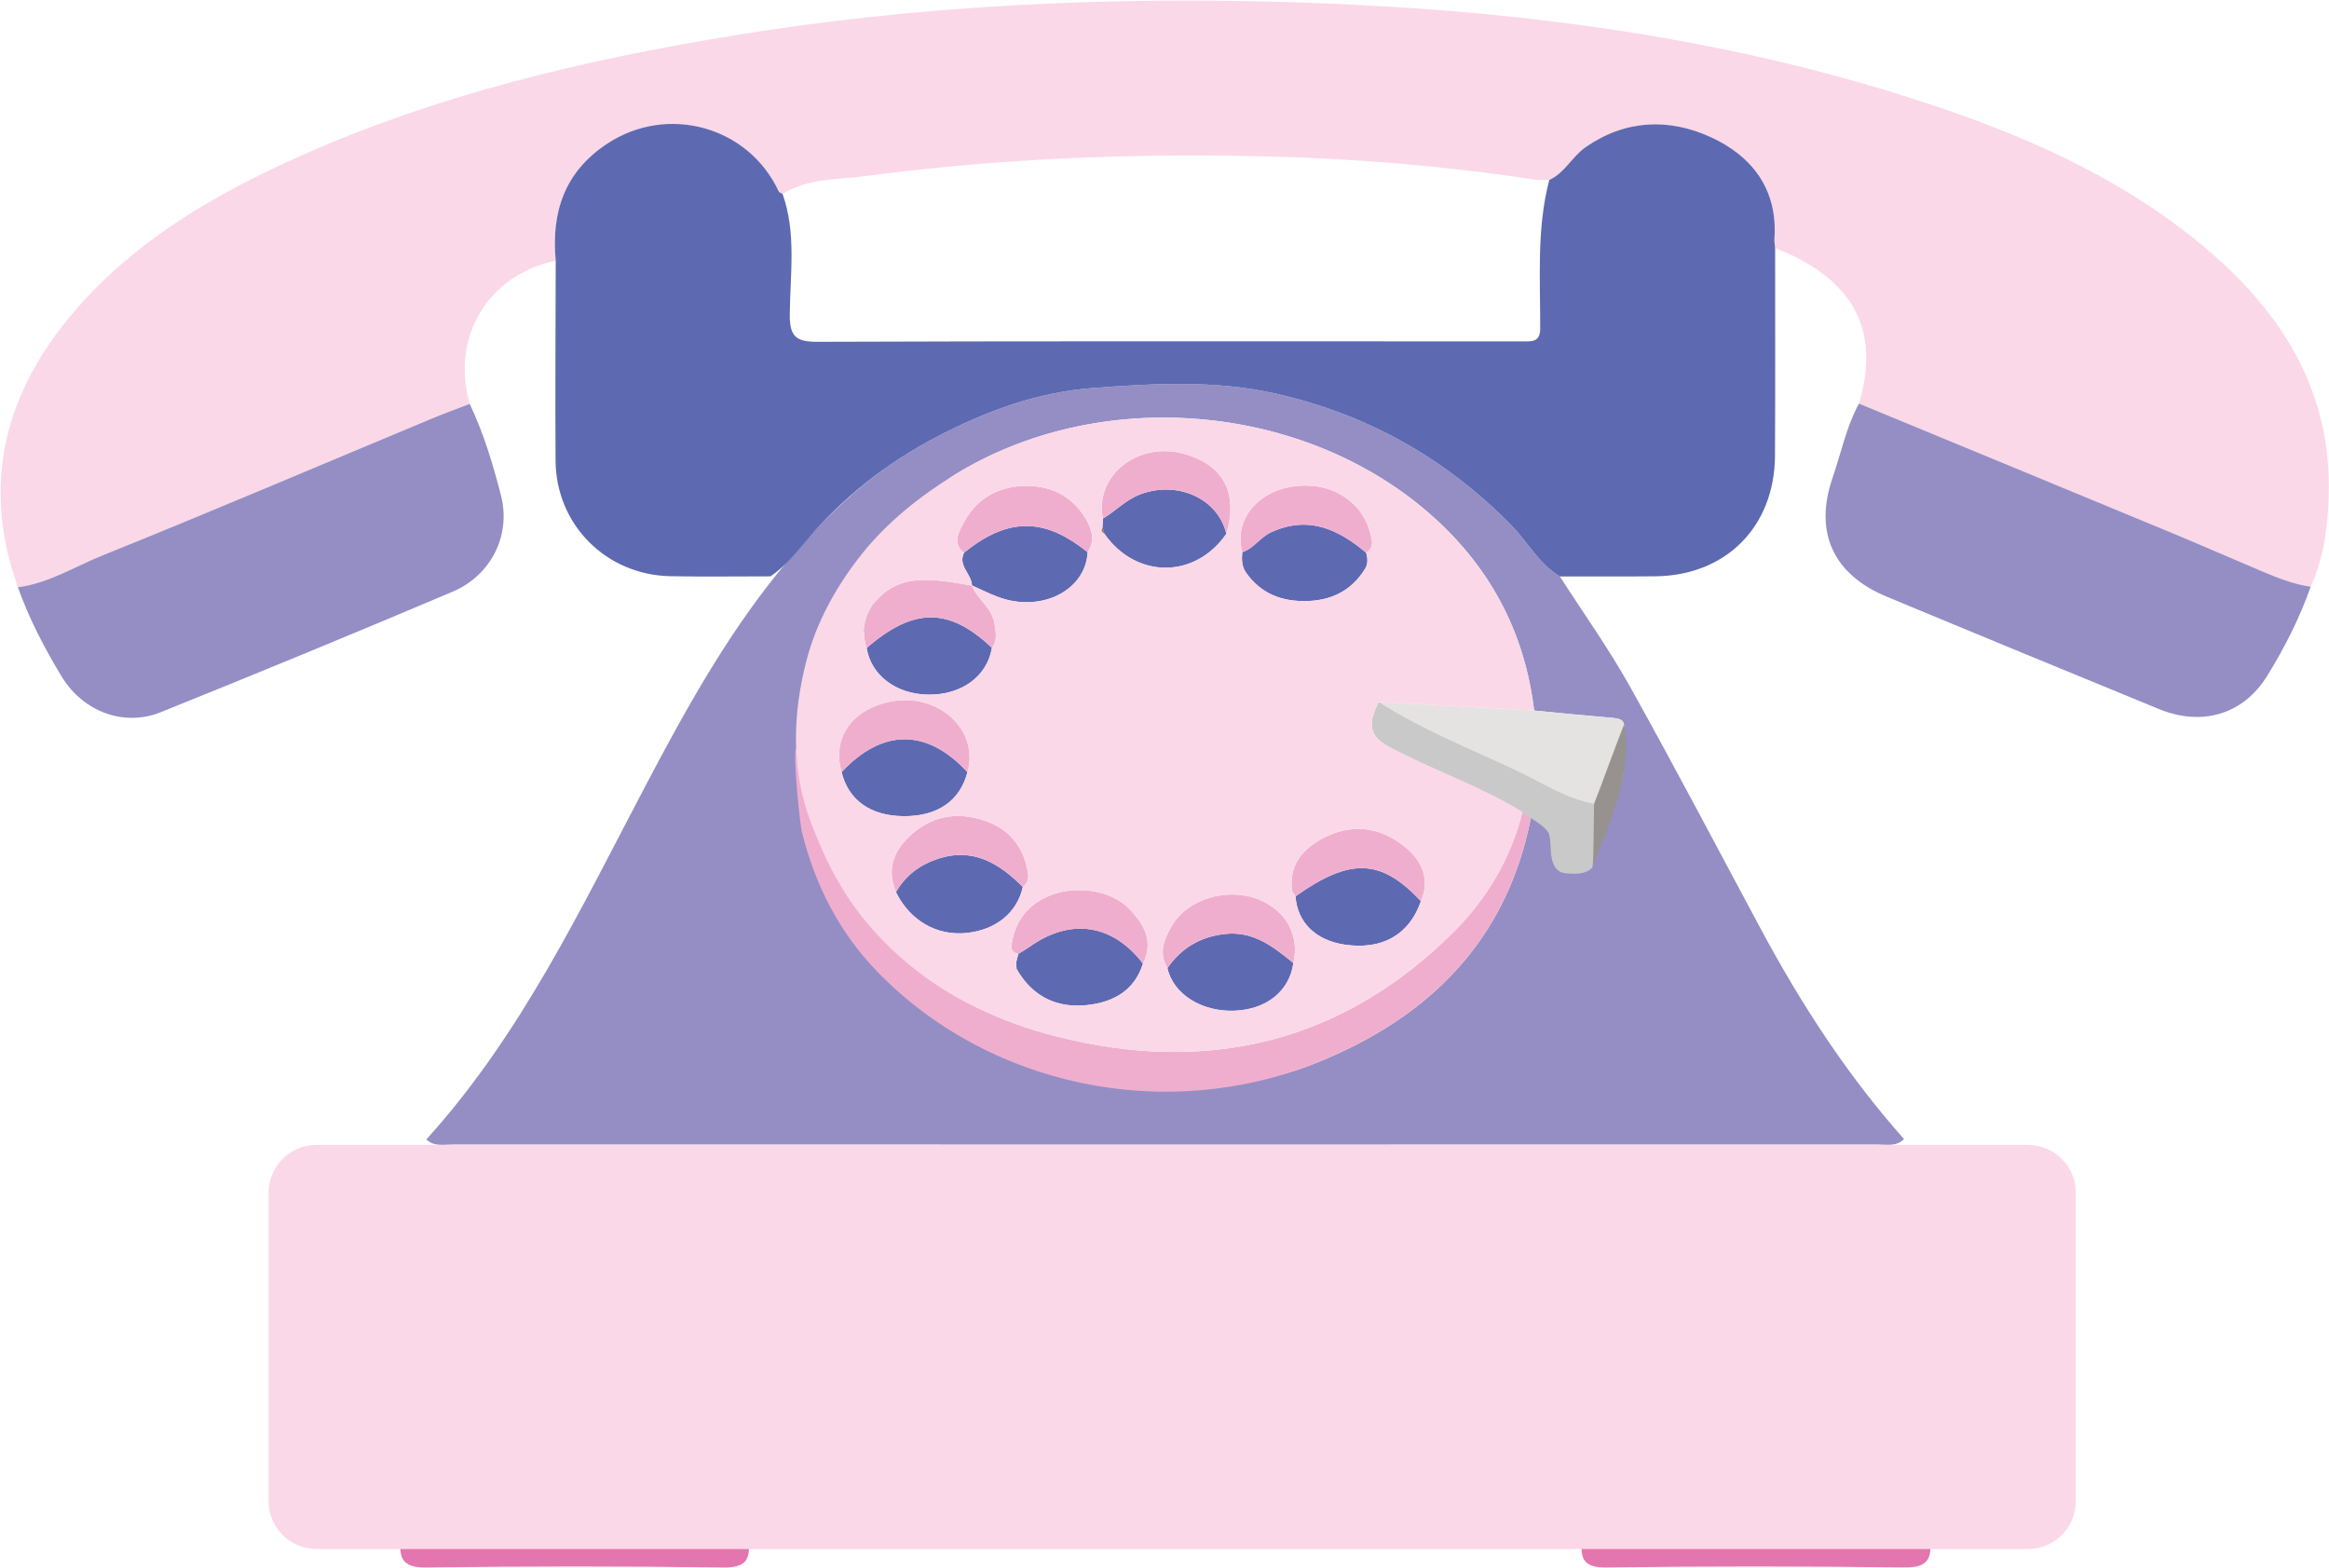
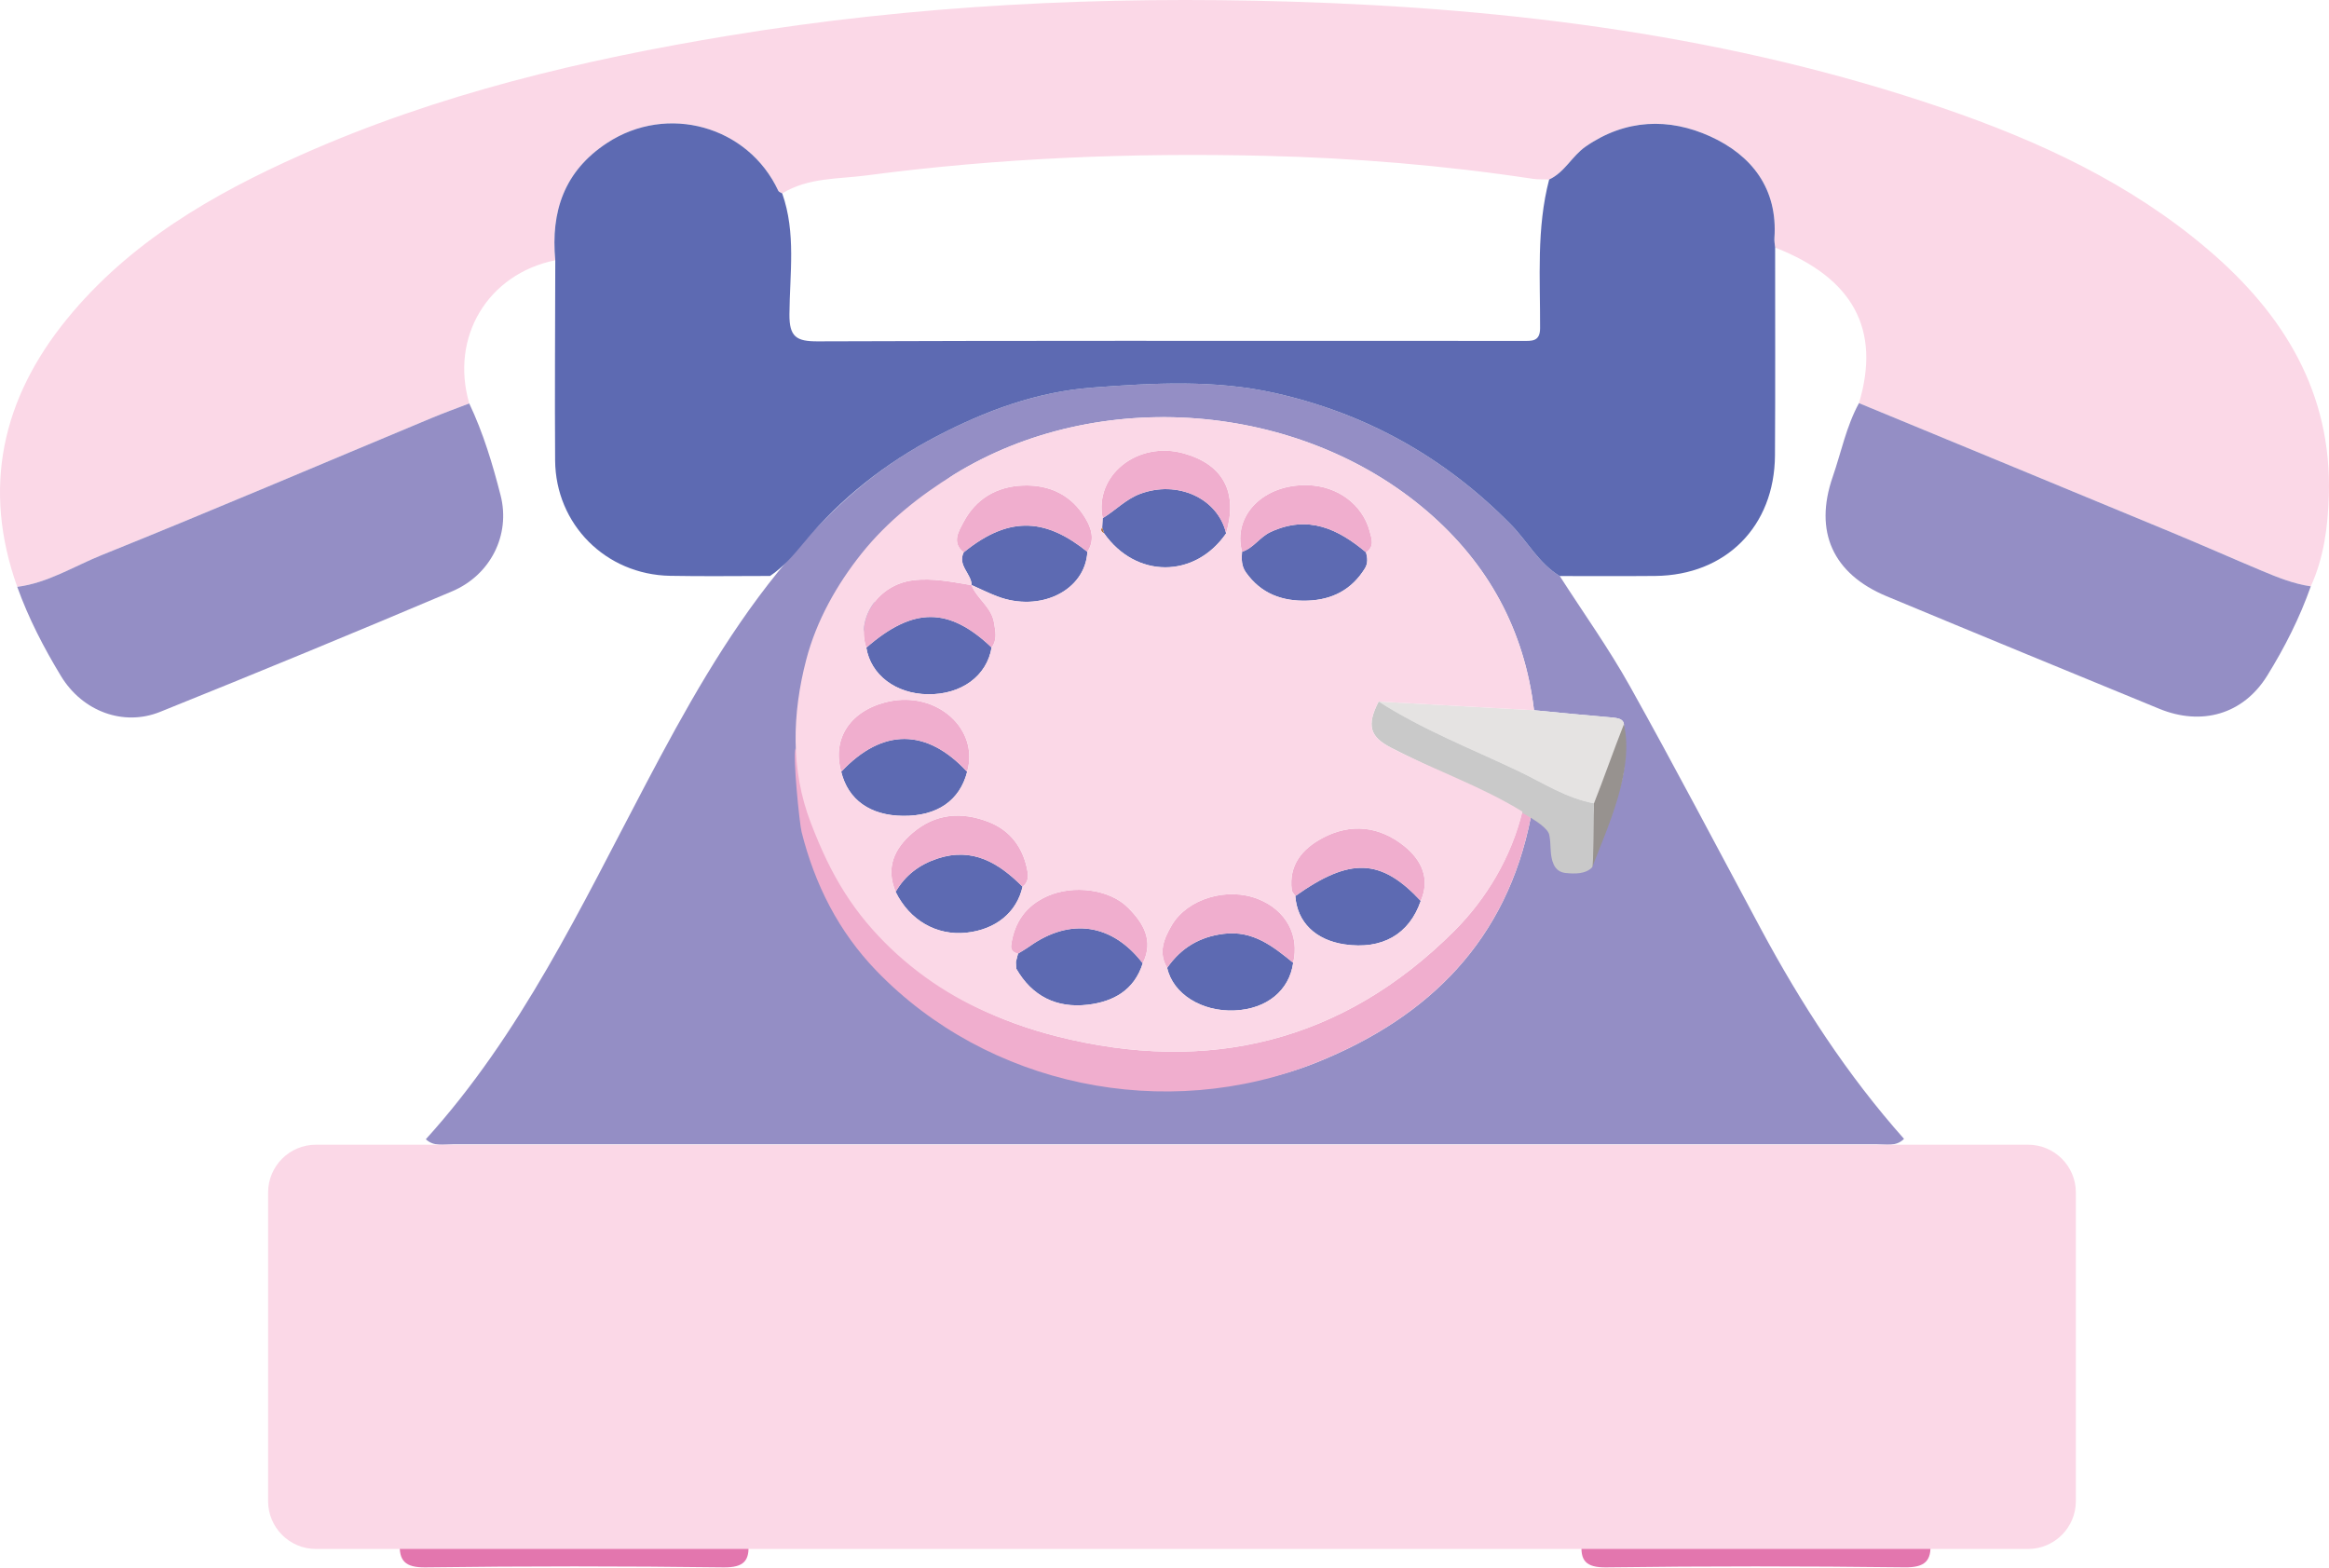
- <svg xmlns="http://www.w3.org/2000/svg" version="1.1" id="Layer_1" x="0px" y="0px" width="201.917px" height="135.874px" viewBox="0 0 201.917 135.874" enable-background="new 0 0 201.917 135.874" xml:space="preserve">
+ <svg xmlns="http://www.w3.org/2000/svg" version="1.1" id="Layer_1" x="0px" y="0px" width="175.845px" height="118.333px" viewBox="0.054 0.051 175.845 118.333" enable-background="new 0.054 0.051 175.845 118.333" xml:space="preserve">
  <g>
-     <path fill-rule="evenodd" clip-rule="evenodd" fill="#FBD8E7" d="M48.179,22.606c-5.851,1.188-9.131,6.648-7.455,12.407   c-1.092,0.421-2.191,0.816-3.271,1.267c-9.523,3.969-19.012,8.021-28.581,11.874c-2.41,0.97-4.667,2.416-7.322,2.754   c-3.058-8.566-1.33-16.299,4.3-23.204c5.406-6.632,12.615-10.812,20.302-14.232C38.005,8.197,50.508,5.234,63.256,3.133   c16.125-2.658,32.368-3.438,48.672-2.941c19.232,0.582,38.202,2.972,56.512,9.226c8.323,2.844,16.253,6.515,23.018,12.294   c6.54,5.586,10.715,12.39,10.433,21.31c-0.085,2.678-0.427,5.352-1.563,7.844c-1.514-0.22-2.917-0.79-4.312-1.378   c-2.6-1.093-5.178-2.231-7.78-3.311c-9.019-3.739-18.046-7.459-27.068-11.188c1.909-6.379-0.491-10.832-7.268-13.482   c-0.022-0.273-0.079-0.55-0.061-0.823c0.306-4.301-1.986-7.188-5.56-8.813c-3.58-1.626-7.344-1.511-10.792,0.876   c-1.191,0.825-1.819,2.236-3.17,2.86c-0.48-0.02-0.968,0.009-1.438-0.063c-7.709-1.164-15.46-1.806-23.253-1.99   c-11.526-0.273-23.021,0.186-34.451,1.696c-2.459,0.327-5.075,0.171-7.327,1.562c-0.115-0.072-0.29-0.118-0.338-0.222   c-2.619-5.636-9.629-7.569-14.843-4.147C48.947,14.882,47.785,18.384,48.179,22.606z" />
-     <path fill-rule="evenodd" clip-rule="evenodd" fill="#948EC5" d="M165.074,98.747c-0.68,0.684-1.55,0.471-2.355,0.471   c-41.132,0.008-82.26,0.008-123.391,0c-0.805,0-1.676,0.219-2.368-0.438c8.246-9.096,13.427-20.088,19.072-30.793   c3.37-6.396,6.881-12.734,11.446-18.371c2.927-3.609,6.18-6.959,10.053-9.56c1.194-0.803,2.435-1.536,3.709-2.2   c4.204-2.195,8.653-3.853,13.494-4.218c5.299-0.4,10.601-0.696,15.819,0.473c7.907,1.771,14.721,5.578,20.437,11.384   c1.443,1.467,2.42,3.377,4.244,4.476c2.035,3.172,4.237,6.25,6.072,9.534c3.889,6.959,7.589,14.024,11.361,21.049   C156.161,87.057,160.155,93.217,165.074,98.747z M135.487,74.961c1.123-0.281,2.301,1.088,2.713-1.104   c1.351-3.503,3.372-6.406,2.461-10.377c0.454-1.156-0.298-1.201-1.122-1.271c-2.18-0.181-4.355-0.403-6.533-0.611   c-0.838-6.955-3.967-12.694-9.262-17.239c-11.08-9.508-28.504-10.877-40.987-3.197c-7.207,4.432-12.381,30.089-12.21,30.764   c1.146,4.563,2.268,6.655,5.554,10.063c9.626,9.978,24.903,15.436,38.065,10.134c9.741-3.923,16.481-10.591,18.562-21.263   c1.456,0.229,2.088,1.042,1.906,2.536c-0.072,0.592,0.632,0.479,0.663,1.083C135.203,74.922,135.146,75.08,135.487,74.961z" />
-     <path fill-rule="evenodd" clip-rule="evenodd" fill="#5D6AB2" d="M135.234,49.971c-1.824-1.099-2.801-3.009-4.244-4.476   c-5.716-5.806-12.529-9.612-20.437-11.384c-5.219-1.169-10.521-0.873-15.819-0.473c-4.841,0.365-9.29,2.022-13.494,4.218   c-4.4,2.296-8.31,5.363-11.517,9.222c-0.885,1.063-1.768,2.112-2.93,2.886c-2.89-0.001-5.782,0.043-8.671-0.013   c-5.569-0.107-9.915-4.459-9.956-10.004c-0.039-5.779,0.006-11.56,0.013-17.341c-0.395-4.223,0.768-7.725,4.487-10.166   c5.214-3.422,12.224-1.488,14.843,4.147c0.048,0.104,0.223,0.149,0.338,0.222c1.213,3.427,0.65,6.981,0.625,10.474   c-0.016,1.969,0.612,2.354,2.447,2.348c17.532-0.066,35.065-0.04,52.6-0.04c2.829,0,5.66-0.004,8.489,0.002   c0.779,0.001,1.519,0.084,1.522-1.096c0.018-4.311-0.325-8.647,0.786-12.892c1.351-0.624,1.979-2.035,3.17-2.86   c3.448-2.387,7.212-2.502,10.792-0.876c3.573,1.624,5.865,4.512,5.56,8.813c-0.019,0.273,0.038,0.55,0.061,0.823   c-0.002,6.002,0.022,12.004-0.013,18.006c-0.037,6.153-4.256,10.387-10.375,10.449C140.752,49.989,137.993,49.969,135.234,49.971z" />
-     <path fill-rule="evenodd" clip-rule="evenodd" fill="#948EC5" d="M1.549,50.908c2.655-0.338,4.912-1.784,7.322-2.754   c9.569-3.853,19.058-7.905,28.581-11.874c1.08-0.45,2.18-0.846,3.271-1.267c1.211,2.55,2.026,5.257,2.718,7.968   c0.878,3.443-0.889,6.912-4.2,8.313c-8.406,3.562-16.849,7.045-25.318,10.452c-3.151,1.268-6.707-0.021-8.58-3.101   C3.854,56.196,2.524,53.63,1.549,50.908z" />
-     <path fill-rule="evenodd" clip-rule="evenodd" fill="#948EC5" d="M161.167,34.987c9.022,3.729,18.05,7.449,27.068,11.188   c2.603,1.079,5.181,2.218,7.78,3.311c1.395,0.588,2.798,1.158,4.312,1.378c-0.96,2.73-2.273,5.313-3.783,7.749   c-2.083,3.361-5.695,4.364-9.354,2.86c-7.882-3.238-15.764-6.477-23.629-9.752c-4.656-1.94-6.316-5.602-4.668-10.353   C159.63,39.236,160.069,36.994,161.167,34.987z" />
-     <path fill-rule="evenodd" clip-rule="evenodd" fill="#E376AE" d="M34.711,133.715c10.064-0.006,20.129-0.011,30.191-0.013   c0.155,1.592-0.356,2.204-2.15,2.181c-8.605-0.112-17.215-0.11-25.82,0C35.16,135.905,34.604,135.309,34.711,133.715z" />
-     <path fill-rule="evenodd" clip-rule="evenodd" fill="#E376AE" d="M137.146,133.69c10.068,0.011,20.138,0.019,30.207,0.028   c0.125,1.622-0.483,2.184-2.229,2.161c-8.614-0.104-17.232-0.11-25.845,0.003C137.47,135.908,136.98,135.277,137.146,133.69z" />
-     <path fill-rule="evenodd" clip-rule="evenodd" fill="#F0AECE" d="M69.007,64.882c0.22,0.337,1.298,5.776,1.432,6.145   c3.717,10.214,11.042,16.275,21.26,18.848c13.047,3.284,24.732,0.513,34.398-9.153c2.8-2.799,4.935-6.413,5.887-10.345   c0.271,0.077,0.472,0.404,0.743,0.482c-2.08,10.672-8.82,17.34-18.562,21.263c-13.162,5.302-28.529,2.039-38.154-7.938   c-3.287-3.406-5.342-7.485-6.489-12.047C69.353,71.458,68.741,65.556,69.007,64.882z" />
-     <path fill-rule="evenodd" clip-rule="evenodd" fill="#E5E3E2" d="M119.537,60.846c4.488,0.251,8.979,0.501,13.469,0.752   c2.178,0.208,4.354,0.431,6.533,0.611c0.824,0.069,1.576,0.114,1.122,1.271c-0.818,2.063-1.64,4.126-2.46,6.188   c-2.402-0.439-4.432-1.787-6.578-2.807C127.559,64.932,123.345,63.288,119.537,60.846z" />
-     <path fill-rule="evenodd" clip-rule="evenodd" fill="#97928F" d="M138.047,75.207c-0.586-1.542,0.117-3.971,0.152-5.54   c0.821-2.062,1.777-4.789,2.598-6.852C141.707,66.786,139.398,71.704,138.047,75.207z" />
-     <path fill-rule="evenodd" clip-rule="evenodd" fill="#C9C9C9" d="M138.2,69.667c-2.401-0.438-4.431-1.786-6.577-2.806   c-4.063-1.93-8.277-3.573-12.086-6.016c-1.064,2.08-0.767,3.059,1.093,4.016c2.888,1.489,5.881,2.769,8.741,4.312   c0.92,0.497,4.707,2.134,4.951,3.216c0.189,0.84,0.013,1.77,0.383,2.569c0.201,0.438,0.532,0.693,1.022,0.746   c0.75,0.08,1.756,0.118,2.32-0.497C138.174,75.069,138.165,71.236,138.2,69.667z" />
-     <path fill-rule="evenodd" clip-rule="evenodd" fill="#5D6AB2" d="M88.677,76.89c-0.498,2.225-2.31,3.712-4.852,3.988   c-2.597,0.28-4.934-1.064-6.149-3.538c0.83-1.438,2.057-2.367,3.629-2.885C84.371,73.443,86.627,74.844,88.677,76.89z" />
-     <path fill-rule="evenodd" clip-rule="evenodd" fill="#5D6AB2" d="M112.132,83.488c-0.336,2.409-2.295,4.008-5.065,4.13   c-2.872,0.129-5.364-1.441-5.856-3.694c1.195-1.72,2.805-2.694,4.912-2.949C108.636,80.668,110.378,82.055,112.132,83.488z" />
-     <path fill-rule="evenodd" clip-rule="evenodd" fill="#5D6AB2" d="M85.996,56.161c-0.406,2.469-2.621,4.096-5.525,4.057   c-2.786-0.036-4.951-1.677-5.336-4.04C79.196,52.64,82.285,52.636,85.996,56.161z" />
-     <path fill-rule="evenodd" clip-rule="evenodd" fill="#5D6AB2" d="M95.577,45.733c0.015-0.261,0.03-0.52,0.044-0.777   c1.1-0.657,1.981-1.627,3.221-2.097c3.24-1.228,6.764,0.357,7.478,3.417c-2.713,3.921-7.826,3.918-10.579-0.009   C95.685,46.09,95.631,45.911,95.577,45.733z" />
-     <path fill-rule="evenodd" clip-rule="evenodd" fill="#5D6AB2" d="M83.875,66.937c-0.643,2.501-2.608,3.85-5.564,3.818   c-2.85-0.03-4.76-1.396-5.35-3.822C76.512,63.139,80.368,63.141,83.875,66.937z" />
-     <path fill-rule="evenodd" clip-rule="evenodd" fill="#5D6AB2" d="M123.188,78.126c-0.996,2.901-3.359,4.247-6.608,3.766   c-2.521-0.375-4.103-1.927-4.264-4.188C117.067,74.328,119.746,74.433,123.188,78.126z" />
-     <path fill-rule="evenodd" clip-rule="evenodd" fill="#5D6AB2" d="M99.093,83.532c-0.731,2.336-2.551,3.334-4.771,3.591   c-2.686,0.313-4.815-0.724-6.192-3.128c-0.009-0.194-0.018-0.388-0.028-0.581c0.062-0.24,0.121-0.479,0.181-0.719   c0.34-0.216,0.693-0.414,1.021-0.646C92.828,79.555,96.458,80.103,99.093,83.532z" />
-     <path fill-rule="evenodd" clip-rule="evenodd" fill="#5D6AB2" d="M118.448,47.921c0.124,0.474,0.18,0.938-0.1,1.39   c-1.144,1.845-2.824,2.719-4.968,2.792c-2.198,0.076-4.04-0.603-5.35-2.455c-0.385-0.545-0.384-1.156-0.331-1.778   c1.004-0.322,1.535-1.287,2.503-1.729C113.441,44.658,116.015,45.88,118.448,47.921z" />
-     <path fill-rule="evenodd" clip-rule="evenodd" fill="#5D6AB2" d="M84.268,50.762c-0.02-0.998-1.243-1.703-0.694-2.84   c4.131-3.375,7.313-2.782,10.723-0.05c-0.183,3.356-4.093,5.29-7.832,3.854c-0.754-0.289-1.479-0.651-2.218-0.979L84.268,50.762z" />
-     <path fill-rule="evenodd" clip-rule="evenodd" fill="#F0AECE" d="M88.677,76.89c-2.05-2.046-4.307-3.446-7.372-2.435   c-1.572,0.518-2.799,1.447-3.629,2.885c-0.875-2.1-0.126-3.746,1.476-5.113c1.977-1.685,4.244-1.851,6.563-0.954   c1.93,0.747,3.048,2.278,3.398,4.323C89.196,76.076,89.128,76.563,88.677,76.89z" />
-     <path fill-rule="evenodd" clip-rule="evenodd" fill="#F0AECE" d="M94.296,47.872c-3.41-2.732-6.592-3.325-10.723,0.05   c-1.076-0.853-0.415-1.855-0.02-2.606c1.068-2.038,2.891-3.115,5.191-3.189c2.292-0.075,4.177,0.828,5.382,2.835   C94.663,45.853,94.968,46.86,94.296,47.872z" />
-     <path fill-rule="evenodd" clip-rule="evenodd" fill="#F0AECE" d="M83.875,66.937c-3.508-3.796-7.363-3.798-10.914-0.004   c-0.833-2.905,0.829-5.365,4.11-6.085C81.261,59.932,84.946,63.23,83.875,66.937z" />
-     <path fill-rule="evenodd" clip-rule="evenodd" fill="#F0AECE" d="M99.093,83.532c-2.636-3.43-6.266-3.978-9.791-1.483   c-0.327,0.232-0.681,0.431-1.021,0.646c-0.388-0.078-0.646-0.318-0.595-0.709c0.265-1.997,1.276-3.447,3.151-4.28   c2.22-0.985,5.37-0.617,6.99,1.012C99.14,80.034,100.076,81.561,99.093,83.532z" />
-     <path fill-rule="evenodd" clip-rule="evenodd" fill="#F0AECE" d="M118.448,47.921c-2.433-2.041-5.007-3.263-8.245-1.78   c-0.968,0.441-1.499,1.406-2.503,1.729c-0.841-3.147,1.864-5.885,5.705-5.772c2.584,0.073,4.741,1.682,5.355,3.986   C118.937,46.748,119.205,47.418,118.448,47.921z" />
-     <path fill-rule="evenodd" clip-rule="evenodd" fill="#F0AECE" d="M85.996,56.161c-3.711-3.525-6.8-3.521-10.861,0.017   c-0.9-2.612,1.086-5.468,4.04-5.837c1.73-0.217,3.406,0.146,5.094,0.421l-0.021-0.015c0.469,1.196,1.739,1.909,1.957,3.257   C86.323,54.741,86.51,55.485,85.996,56.161z" />
-     <path fill-rule="evenodd" clip-rule="evenodd" fill="#F0AECE" d="M123.188,78.126c-3.442-3.693-6.121-3.798-10.872-0.423   c-0.106-0.172-0.283-0.335-0.308-0.518c-0.274-2.161,0.899-3.557,2.628-4.489c2.494-1.347,4.995-1.045,7.148,0.698   C123.217,74.556,124.041,76.159,123.188,78.126z" />
-     <path fill-rule="evenodd" clip-rule="evenodd" fill="#F0AECE" d="M112.132,83.488c-1.754-1.434-3.496-2.82-6.01-2.514   c-2.107,0.255-3.717,1.229-4.912,2.949c-0.797-1.322-0.279-2.528,0.389-3.675c1.354-2.32,4.807-3.352,7.5-2.284   C111.5,78.917,112.697,81.096,112.132,83.488z" />
-     <path fill-rule="evenodd" clip-rule="evenodd" fill="#F0AECE" d="M106.319,46.276c-0.714-3.06-4.237-4.645-7.478-3.417   c-1.239,0.47-2.121,1.439-3.221,2.097c-0.755-3.706,3.029-6.729,7.027-5.613C106.081,40.301,107.36,42.719,106.319,46.276z" />
-     <path fill-rule="evenodd" clip-rule="evenodd" fill="#AC6F42" d="M95.577,45.733c0.055,0.178,0.108,0.356,0.163,0.534   C95.499,46.146,95.408,45.979,95.577,45.733z" />
-     <path fill-rule="evenodd" clip-rule="evenodd" fill="#FBD8E7" d="M119.537,60.846c4.488,0.251,8.979,0.501,13.469,0.752   c-0.838-6.955-3.967-12.694-9.262-17.239c-11.08-9.508-28.504-10.877-40.987-3.197c-2.996,1.843-5.817,4.089-8.02,6.843   c-2.161,2.705-3.917,5.827-4.8,9.188c-1.229,4.69-1.375,9.584,0.385,14.158c0.422,1.1,0.875,2.188,1.387,3.248   c0.931,1.93,2.068,3.752,3.444,5.396c2.634,3.146,6.004,5.724,9.721,7.457c2.166,1.01,4.505,1.838,6.825,2.422   c13.047,3.284,24.732,0.513,34.398-9.153c2.8-2.799,4.956-6.399,5.907-10.333c-3.605-2.222-7.621-3.592-11.375-5.526   C118.77,63.904,118.472,62.926,119.537,60.846z M113.405,42.097c2.584,0.073,4.741,1.682,5.355,3.986   c0.177,0.665,0.444,1.335-0.313,1.838c0.124,0.474,0.18,0.938-0.1,1.39c-1.144,1.845-2.824,2.719-4.968,2.792   c-2.198,0.076-4.04-0.603-5.35-2.455c-0.385-0.545-0.384-1.156-0.331-1.778C106.859,44.722,109.564,41.984,113.405,42.097z    M102.648,39.343c3.433,0.958,4.712,3.376,3.671,6.934c-2.713,3.921-7.826,3.918-10.579-0.009   c-0.241-0.121-0.332-0.288-0.163-0.534c0.015-0.261,0.03-0.52,0.044-0.777C94.866,41.25,98.65,38.227,102.648,39.343z    M79.174,50.341c1.726-0.215,3.397,0.144,5.077,0.419c0-0.004-0.003-0.009-0.005-0.013c0.007,0.003,0.014,0.006,0.02,0.009   c-0.023-0.995-1.24-1.7-0.692-2.834c-1.076-0.853-0.415-1.855-0.02-2.606c1.068-2.038,2.891-3.115,5.191-3.189   c2.292-0.075,4.177,0.828,5.382,2.835c0.535,0.892,0.841,1.899,0.169,2.911c-0.183,3.356-4.093,5.29-7.832,3.854   c-0.747-0.287-1.467-0.645-2.198-0.971c0,0.003,0.002,0.004,0.002,0.006c-0.006,0-0.011-0.001-0.017-0.002   c0.473,1.189,1.736,1.902,1.952,3.244c0.119,0.737,0.307,1.481-0.208,2.157c-0.406,2.469-2.621,4.096-5.525,4.057   c-2.786-0.036-4.951-1.677-5.336-4.04C74.234,53.565,76.22,50.71,79.174,50.341z M72.961,66.935   c-0.833-2.907,0.829-5.367,4.11-6.087c4.189-0.916,7.874,2.383,6.804,6.089c-0.643,2.501-2.608,3.85-5.564,3.818   C75.461,70.725,73.551,69.359,72.961,66.935z M83.826,80.878c-2.597,0.28-4.934-1.064-6.149-3.538   c-0.875-2.1-0.126-3.746,1.476-5.113c1.977-1.685,4.244-1.851,6.563-0.954c1.93,0.747,3.048,2.278,3.398,4.323   c0.083,0.48,0.016,0.968-0.436,1.294C88.179,79.114,86.368,80.602,83.826,80.878z M99.093,83.532   c-0.731,2.336-2.551,3.334-4.771,3.591c-2.686,0.313-4.815-0.724-6.192-3.128c-0.009-0.194-0.018-0.388-0.028-0.581   c0.062-0.24,0.121-0.479,0.181-0.719c-0.388-0.078-0.646-0.318-0.595-0.709c0.265-1.997,1.276-3.447,3.151-4.28   c2.22-0.985,5.37-0.617,6.99,1.012C99.14,80.034,100.076,81.561,99.093,83.532z M112.132,83.488   c-0.336,2.409-2.295,4.008-5.065,4.13c-2.872,0.129-5.364-1.441-5.856-3.694c-0.797-1.322-0.279-2.528,0.389-3.675   c1.354-2.32,4.807-3.352,7.5-2.284C111.5,78.917,112.697,81.096,112.132,83.488z M123.188,78.126   c-0.996,2.901-3.359,4.247-6.608,3.766c-2.521-0.375-4.103-1.927-4.264-4.188c-0.106-0.172-0.283-0.335-0.308-0.518   c-0.274-2.161,0.899-3.557,2.628-4.489c2.494-1.347,4.995-1.045,7.148,0.698C123.217,74.556,124.041,76.159,123.188,78.126z" />
-     <path fill-rule="evenodd" clip-rule="evenodd" fill="#FBD8E7" d="M179.964,130.144c0,2.288-1.855,4.142-4.143,4.142H27.433   c-2.287,0-4.143-1.854-4.143-4.142v-26.749c0-2.288,1.855-4.142,4.143-4.142h148.389c2.287,0,4.143,1.854,4.143,4.142V130.144z" />
+     <path fill="#FBD8E7" d="M41.979,19.7c-5.097,1.035-7.955,5.792-6.495,10.809c-0.952,0.367-1.909,0.711-2.85,1.104   C24.339,35.07,16.072,38.6,7.736,41.957c-2.1,0.845-4.065,2.104-6.379,2.399c-2.664-7.463-1.158-14.199,3.747-20.215   c4.709-5.777,10.989-9.419,17.686-12.398c10.326-4.596,21.218-7.177,32.324-9.007C69.161,0.42,83.311-0.259,97.515,0.174   c16.754,0.507,33.28,2.589,49.23,8.037c7.251,2.478,14.159,5.676,20.053,10.71c5.697,4.866,9.335,10.793,9.089,18.564   c-0.074,2.333-0.372,4.663-1.362,6.833c-1.318-0.191-2.54-0.688-3.756-1.2c-2.266-0.952-4.512-1.943-6.777-2.884   c-7.857-3.257-15.722-6.498-23.581-9.747c1.664-5.558-0.428-9.437-6.331-11.745c-0.02-0.238-0.069-0.479-0.053-0.717   c0.266-3.747-1.73-6.262-4.845-7.678c-3.119-1.417-6.397-1.316-9.401,0.763c-1.037,0.718-1.585,1.948-2.762,2.492   c-0.418-0.018-0.843,0.008-1.253-0.055c-6.716-1.014-13.468-1.573-20.256-1.733c-10.042-0.238-20.056,0.162-30.013,1.478   c-2.142,0.285-4.421,0.149-6.383,1.361c-0.1-0.063-0.252-0.103-0.294-0.194c-2.282-4.91-8.389-6.594-12.931-3.613   C42.648,12.971,41.636,16.022,41.979,19.7z" />
+     <path fill="#948EC5" d="M143.813,86.032c-0.592,0.596-1.35,0.41-2.051,0.41c-35.833,0.007-71.662,0.007-107.494,0   c-0.701,0-1.46,0.19-2.063-0.382c7.184-7.924,11.697-17.5,16.615-26.826c2.936-5.572,5.995-11.093,9.972-16.004   c2.55-3.144,5.384-6.063,8.758-8.328c1.04-0.7,2.121-1.338,3.231-1.917c3.663-1.912,7.539-3.357,11.755-3.674   c4.617-0.349,9.236-0.606,13.781,0.412c6.889,1.543,12.824,4.859,17.804,9.917c1.258,1.278,2.108,2.942,3.697,3.899   c1.773,2.763,3.691,5.445,5.29,8.306c3.388,6.063,6.611,12.217,9.897,18.337C136.049,75.847,139.528,81.213,143.813,86.032z    M118.039,65.31c0.979-0.244,2.005,0.948,2.364-0.961c1.177-3.052,2.937-5.581,2.144-9.04c0.395-1.007-0.261-1.046-0.979-1.107   c-1.898-0.158-3.793-0.351-5.691-0.532c-0.729-6.059-3.456-11.059-8.068-15.018c-9.652-8.283-24.832-9.476-35.706-2.785   c-6.279,3.861-10.786,26.212-10.637,26.8c0.999,3.975,1.976,5.798,4.839,8.766c8.386,8.692,21.694,13.448,33.16,8.828   c8.486-3.416,14.358-9.227,16.171-18.523c1.269,0.2,1.818,0.908,1.66,2.209c-0.063,0.515,0.551,0.417,0.577,0.943   C117.791,65.275,117.742,65.413,118.039,65.31z" />
+     <path fill="#5D6AB2" d="M117.818,43.54c-1.589-0.958-2.439-2.622-3.697-3.899c-4.979-5.058-10.915-8.374-17.804-9.917   c-4.547-1.018-9.166-0.76-13.781-0.412c-4.217,0.317-8.093,1.761-11.755,3.674c-3.833,2-7.239,4.672-10.033,8.034   c-0.771,0.926-1.541,1.839-2.553,2.514c-2.518,0-5.037,0.038-7.554-0.011c-4.852-0.093-8.638-3.884-8.674-8.715   c-0.034-5.034,0.005-10.07,0.012-15.106c-0.344-3.679,0.669-6.73,3.909-8.856c4.542-2.981,10.649-1.296,12.931,3.613   c0.042,0.09,0.194,0.13,0.294,0.193c1.057,2.985,0.566,6.082,0.545,9.125c-0.014,1.715,0.533,2.051,2.131,2.045   c15.273-0.058,30.547-0.035,45.824-0.035c2.464,0,4.931-0.003,7.395,0.002c0.679,0.001,1.323,0.073,1.326-0.955   c0.016-3.755-0.283-7.533,0.685-11.231c1.178-0.543,1.724-1.773,2.762-2.491c3.004-2.08,6.283-2.18,9.401-0.763   c3.113,1.415,5.109,3.93,4.844,7.677c-0.017,0.238,0.034,0.479,0.054,0.717c-0.002,5.229,0.02,10.458-0.012,15.687   c-0.032,5.36-3.707,9.049-9.038,9.103C122.625,43.555,120.222,43.538,117.818,43.54z" />
+     <path fill="#948EC5" d="M1.356,44.356c2.313-0.295,4.279-1.554,6.379-2.399c8.336-3.356,16.603-6.887,24.898-10.344   c0.941-0.392,1.899-0.737,2.85-1.104c1.055,2.221,1.765,4.58,2.368,6.941c0.765,2.999-0.774,6.021-3.659,7.242   c-7.323,3.103-14.678,6.137-22.056,9.105c-2.745,1.105-5.843-0.018-7.475-2.701C3.365,48.962,2.206,46.727,1.356,44.356z" />
+     <path fill="#948EC5" d="M140.411,30.486c7.859,3.249,15.724,6.489,23.58,9.747c2.267,0.94,4.513,1.933,6.777,2.884   c1.215,0.512,2.438,1.009,3.757,1.201c-0.837,2.378-1.98,4.629-3.295,6.75c-1.816,2.928-4.962,3.802-8.149,2.492   c-6.866-2.821-13.733-5.643-20.585-8.496c-4.057-1.69-5.502-4.88-4.066-9.019C139.072,34.188,139.454,32.234,140.411,30.486z" />
+     <path fill="#E376AE" d="M30.246,116.494c8.767-0.005,17.536-0.009,26.301-0.01c0.135,1.387-0.31,1.919-1.873,1.898   c-7.497-0.097-14.997-0.096-22.493,0C30.637,118.402,30.153,117.883,30.246,116.494z" />
+     <path fill="#E376AE" d="M119.484,116.472c8.771,0.01,17.544,0.017,26.315,0.025c0.108,1.412-0.421,1.902-1.941,1.882   c-7.505-0.091-15.013-0.096-22.517,0.003C119.766,118.405,119.339,117.855,119.484,116.472z" />
+     <path fill="#F0AECE" d="M60.124,56.529c0.191,0.294,1.131,5.032,1.248,5.354c3.238,8.898,9.619,14.178,18.521,16.419   c11.366,2.861,21.546,0.447,29.967-7.974c2.438-2.438,4.298-5.587,5.128-9.013c0.236,0.068,0.411,0.353,0.647,0.42   c-1.813,9.296-7.685,15.106-16.17,18.524c-11.467,4.618-24.854,1.776-33.239-6.915c-2.863-2.968-4.654-6.521-5.653-10.495   C60.425,62.259,59.892,57.117,60.124,56.529z" />
+     <path fill="#E5E3E2" d="M104.143,53.014c3.91,0.219,7.822,0.437,11.733,0.655c1.898,0.182,3.794,0.375,5.691,0.532   c0.718,0.06,1.373,0.099,0.979,1.107c-0.713,1.797-1.43,3.594-2.144,5.39c-2.093-0.382-3.861-1.556-5.731-2.445   C111.132,56.573,107.46,55.141,104.143,53.014z" />
+     <path fill="#97928F" d="M120.268,65.524c-0.511-1.343,0.103-3.459,0.133-4.826c0.716-1.796,1.548-4.172,2.263-5.97   C123.457,58.188,121.446,62.473,120.268,65.524z" />
+     <path fill="#C9C9C9" d="M120.403,60.698c-2.093-0.382-3.861-1.556-5.731-2.445c-3.539-1.681-7.21-3.112-10.528-5.241   c-0.927,1.812-0.668,2.665,0.953,3.499c2.516,1.297,5.123,2.412,7.614,3.757c0.801,0.432,4.101,1.859,4.313,2.801   c0.165,0.732,0.013,1.542,0.334,2.238c0.175,0.381,0.464,0.603,0.891,0.65c0.653,0.07,1.529,0.103,2.021-0.434   C120.378,65.404,120.372,62.065,120.403,60.698z" />
+     <path fill="#5D6AB2" d="M77.259,66.991c-0.434,1.938-2.012,3.233-4.227,3.475c-2.263,0.243-4.299-0.928-5.357-3.083   c0.723-1.252,1.792-2.062,3.162-2.513C73.508,63.987,75.473,65.208,77.259,66.991z" />
+     <path fill="#5D6AB2" d="M97.693,72.738c-0.293,2.1-2,3.492-4.413,3.599c-2.502,0.112-4.673-1.255-5.102-3.219   c1.041-1.497,2.444-2.347,4.279-2.568C94.647,70.281,96.165,71.49,97.693,72.738z" />
+     <path fill="#5D6AB2" d="M74.924,48.932c-0.354,2.151-2.284,3.568-4.813,3.534c-2.427-0.031-4.313-1.461-4.648-3.52   C69,45.865,71.691,45.861,74.924,48.932z" />
+     <path fill="#5D6AB2" d="M83.271,39.847c0.013-0.227,0.026-0.453,0.038-0.677c0.958-0.572,1.726-1.417,2.806-1.827   c2.823-1.07,5.893,0.311,6.515,2.977c-2.363,3.416-6.817,3.414-9.216-0.007C83.364,40.158,83.317,40.002,83.271,39.847z" />
+     <path fill="#5D6AB2" d="M73.076,58.32c-0.56,2.179-2.271,3.354-4.847,3.326c-2.483-0.026-4.146-1.216-4.661-3.33   C66.662,55.011,70.021,55.013,73.076,58.32z" />
+     <path fill="#5D6AB2" d="M107.324,68.067c-0.867,2.527-2.926,3.7-5.757,3.281c-2.196-0.327-3.574-1.68-3.714-3.648   C101.992,64.758,104.325,64.85,107.324,68.067z" />
+     <path fill="#5D6AB2" d="M86.333,72.777c-0.637,2.035-2.223,2.904-4.157,3.128c-2.339,0.272-4.195-0.631-5.394-2.725   c-0.008-0.169-0.016-0.338-0.024-0.507c0.054-0.209,0.105-0.417,0.158-0.626c0.296-0.188,0.604-0.36,0.89-0.563   C80.875,69.312,84.038,69.79,86.333,72.777z" />
+     <path fill="#5D6AB2" d="M103.195,41.753c0.107,0.413,0.157,0.817-0.087,1.211c-0.996,1.607-2.46,2.369-4.328,2.433   c-1.915,0.066-3.52-0.525-4.661-2.139c-0.335-0.475-0.334-1.007-0.288-1.549c0.875-0.281,1.337-1.122,2.181-1.506   C98.833,38.911,101.075,39.976,103.195,41.753z" />
+     <path fill="#5D6AB2" d="M73.418,44.229c-0.018-0.87-1.083-1.484-0.605-2.475c3.599-2.94,6.371-2.423,9.342-0.043   c-0.16,2.924-3.566,4.608-6.823,3.357c-0.657-0.251-1.289-0.567-1.932-0.853L73.418,44.229z" />
+     <path fill="#F0AECE" d="M77.259,66.991c-1.786-1.783-3.752-3.002-6.422-2.122c-1.37,0.452-2.439,1.261-3.162,2.513   c-0.762-1.829-0.11-3.263,1.286-4.454c1.722-1.468,3.697-1.612,5.717-0.831c1.682,0.65,2.656,1.984,2.96,3.766   C77.711,66.281,77.652,66.706,77.259,66.991z" />
+     <path fill="#F0AECE" d="M82.154,41.711c-2.97-2.38-5.743-2.897-9.342,0.043c-0.937-0.743-0.361-1.616-0.017-2.271   c0.931-1.775,2.519-2.713,4.522-2.778c1.997-0.065,3.639,0.721,4.688,2.47C82.474,39.952,82.74,40.829,82.154,41.711z" />
+     <path fill="#F0AECE" d="M73.076,58.32c-3.056-3.307-6.414-3.309-9.508-0.003c-0.726-2.531,0.723-4.674,3.581-5.301   C70.799,52.217,74.009,55.09,73.076,58.32z" />
+     <path fill="#F0AECE" d="M86.333,72.777c-2.296-2.988-5.459-3.466-8.529-1.293c-0.285,0.203-0.594,0.376-0.89,0.563   c-0.338-0.068-0.563-0.277-0.518-0.618c0.231-1.739,1.111-3.002,2.745-3.728c1.934-0.858,4.678-0.538,6.089,0.882   C86.375,69.73,87.19,71.06,86.333,72.777z" />
+     <path fill="#F0AECE" d="M103.195,41.753c-2.12-1.778-4.362-2.842-7.183-1.55c-0.843,0.384-1.305,1.225-2.18,1.506   c-0.733-2.742,1.623-5.127,4.969-5.028c2.251,0.063,4.13,1.465,4.665,3.472C103.621,40.732,103.854,41.315,103.195,41.753z" />
+     <path fill="#F0AECE" d="M74.924,48.932c-3.233-3.071-5.924-3.067-9.461,0.015c-0.785-2.275,0.946-4.764,3.519-5.085   c1.507-0.189,2.967,0.127,4.438,0.367l-0.019-0.014c0.408,1.042,1.515,1.663,1.705,2.837   C75.208,47.695,75.372,48.343,74.924,48.932z" />
+     <path fill="#F0AECE" d="M107.324,68.067c-2.999-3.217-5.332-3.309-9.471-0.369c-0.092-0.15-0.247-0.291-0.269-0.451   c-0.238-1.883,0.783-3.099,2.29-3.911c2.172-1.173,4.351-0.91,6.227,0.608C107.349,64.957,108.067,66.354,107.324,68.067z" />
+     <path fill="#F0AECE" d="M97.693,72.738c-1.528-1.248-3.046-2.457-5.236-2.189c-1.836,0.222-3.239,1.07-4.28,2.569   c-0.694-1.152-0.243-2.202,0.339-3.202c1.179-2.021,4.188-2.92,6.534-1.989C97.142,68.756,98.185,70.655,97.693,72.738z" />
+     <path fill="#F0AECE" d="M92.628,40.32c-0.622-2.666-3.691-4.046-6.515-2.977c-1.079,0.41-1.848,1.253-2.806,1.827   c-0.658-3.229,2.638-5.862,6.121-4.89C92.421,35.116,93.535,37.222,92.628,40.32z" />
+     <path fill="#AC6F42" d="M83.271,39.847c0.047,0.155,0.094,0.311,0.142,0.466C83.202,40.208,83.123,40.062,83.271,39.847z" />
+     <path fill="#FBD8E7" d="M104.143,53.014c3.91,0.219,7.822,0.437,11.733,0.655c-0.729-6.059-3.456-11.059-8.068-15.018   c-9.652-8.283-24.832-9.476-35.706-2.785c-2.61,1.605-5.068,3.562-6.987,5.961c-1.882,2.356-3.413,5.076-4.182,8.004   c-1.071,4.085-1.198,8.349,0.335,12.334c0.368,0.958,0.762,1.906,1.208,2.83c0.812,1.681,1.802,3.269,3,4.701   c2.295,2.74,5.23,4.986,8.469,6.496c1.887,0.88,3.924,1.602,5.945,2.11c11.366,2.86,21.546,0.446,29.967-7.975   c2.438-2.438,4.317-5.575,5.145-9.001c-3.14-1.936-6.639-3.129-9.909-4.814C103.475,55.677,103.215,54.826,104.143,53.014z    M98.801,36.68c2.251,0.063,4.13,1.465,4.665,3.472c0.154,0.58,0.388,1.163-0.272,1.601c0.107,0.413,0.156,0.817-0.087,1.211   c-0.997,1.607-2.46,2.369-4.329,2.433c-1.914,0.066-3.519-0.525-4.661-2.139c-0.335-0.475-0.334-1.007-0.288-1.549   C93.099,38.967,95.455,36.582,98.801,36.68z M89.43,34.281c2.991,0.835,4.105,2.941,3.198,6.041   c-2.364,3.416-6.818,3.413-9.216-0.008c-0.21-0.105-0.289-0.251-0.142-0.465c0.013-0.227,0.026-0.453,0.038-0.677   C82.651,35.942,85.947,33.309,89.43,34.281z M68.98,43.862c1.503-0.188,2.959,0.125,4.423,0.365c0-0.004-0.002-0.008-0.004-0.012   c0.006,0.003,0.012,0.005,0.017,0.008c-0.02-0.866-1.08-1.48-0.603-2.469c-0.937-0.743-0.361-1.616-0.017-2.271   c0.93-1.775,2.518-2.713,4.522-2.778c1.997-0.065,3.638,0.721,4.688,2.47c0.466,0.777,0.732,1.654,0.147,2.536   c-0.16,2.923-3.565,4.608-6.823,3.357c-0.65-0.25-1.278-0.562-1.915-0.846c0,0.003,0.002,0.004,0.002,0.006   c-0.005,0-0.01-0.001-0.015-0.002c0.412,1.035,1.512,1.657,1.701,2.826c0.104,0.642,0.268,1.291-0.181,1.879   c-0.354,2.151-2.283,3.568-4.813,3.534c-2.427-0.031-4.313-1.461-4.648-3.52C64.677,46.67,66.407,44.183,68.98,43.862z    M63.568,58.318c-0.726-2.533,0.723-4.676,3.581-5.303c3.649-0.798,6.859,2.076,5.927,5.305c-0.56,2.179-2.271,3.354-4.847,3.326   C65.746,61.62,64.083,60.43,63.568,58.318z M73.033,70.465c-2.262,0.243-4.298-0.928-5.356-3.083   c-0.762-1.829-0.11-3.263,1.286-4.454c1.722-1.468,3.697-1.612,5.717-0.831c1.681,0.65,2.656,1.984,2.96,3.766   c0.072,0.417,0.014,0.843-0.379,1.127C76.826,68.927,75.248,70.224,73.033,70.465z M86.333,72.777   c-0.637,2.035-2.223,2.904-4.157,3.128c-2.339,0.272-4.195-0.631-5.394-2.725c-0.008-0.169-0.016-0.338-0.024-0.507   c0.054-0.209,0.105-0.417,0.158-0.626c-0.338-0.068-0.563-0.277-0.519-0.618c0.231-1.739,1.112-3.002,2.745-3.728   c1.934-0.858,4.678-0.538,6.09,0.882C86.375,69.73,87.19,71.06,86.333,72.777z M97.693,72.738c-0.293,2.1-2,3.492-4.413,3.599   c-2.502,0.112-4.673-1.255-5.102-3.219c-0.694-1.151-0.243-2.202,0.339-3.2c1.18-2.022,4.187-2.921,6.534-1.991   C97.142,68.756,98.185,70.655,97.693,72.738z M107.324,68.067c-0.867,2.527-2.926,3.7-5.757,3.281   c-2.196-0.327-3.574-1.68-3.714-3.648c-0.092-0.151-0.247-0.293-0.269-0.452c-0.238-1.883,0.783-3.1,2.29-3.911   c2.172-1.173,4.351-0.91,6.227,0.608C107.349,64.957,108.067,66.354,107.324,68.067z" />
+     <path fill="#FBD8E7" d="M156.786,113.383c0,1.993-1.616,3.609-3.609,3.609H23.906c-1.993,0-3.609-1.616-3.609-3.609V90.081   c0-1.993,1.616-3.608,3.609-3.608h129.271c1.993,0,3.609,1.615,3.609,3.608V113.383L156.786,113.383z" />
  </g>
</svg>
